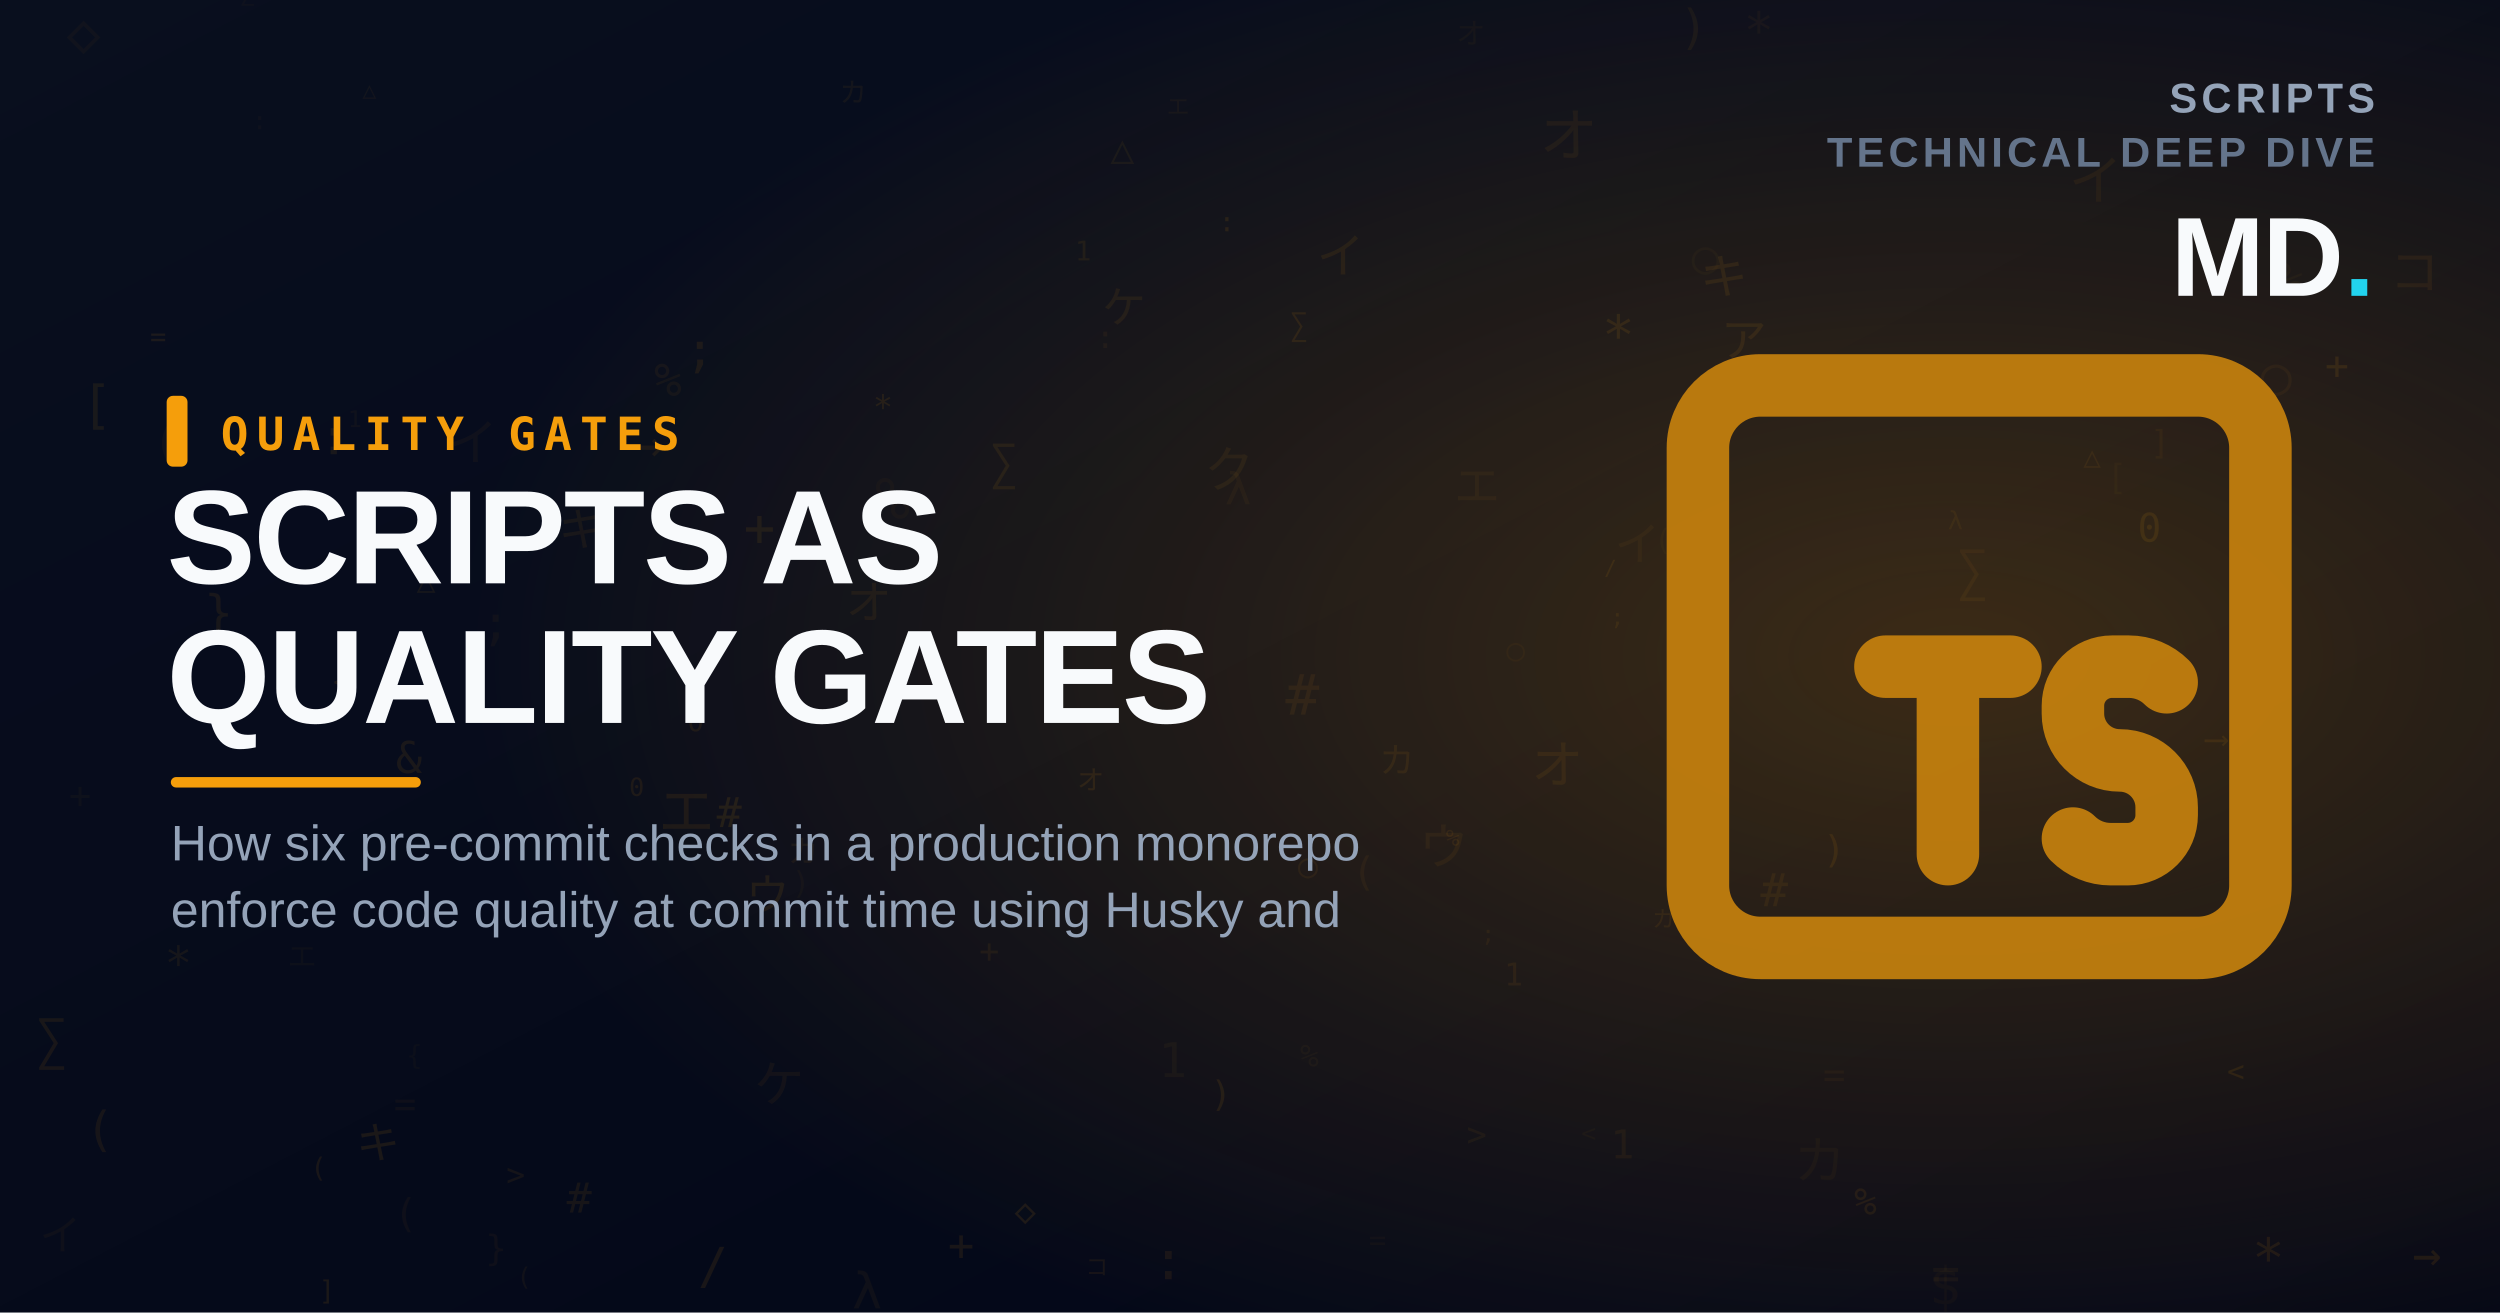
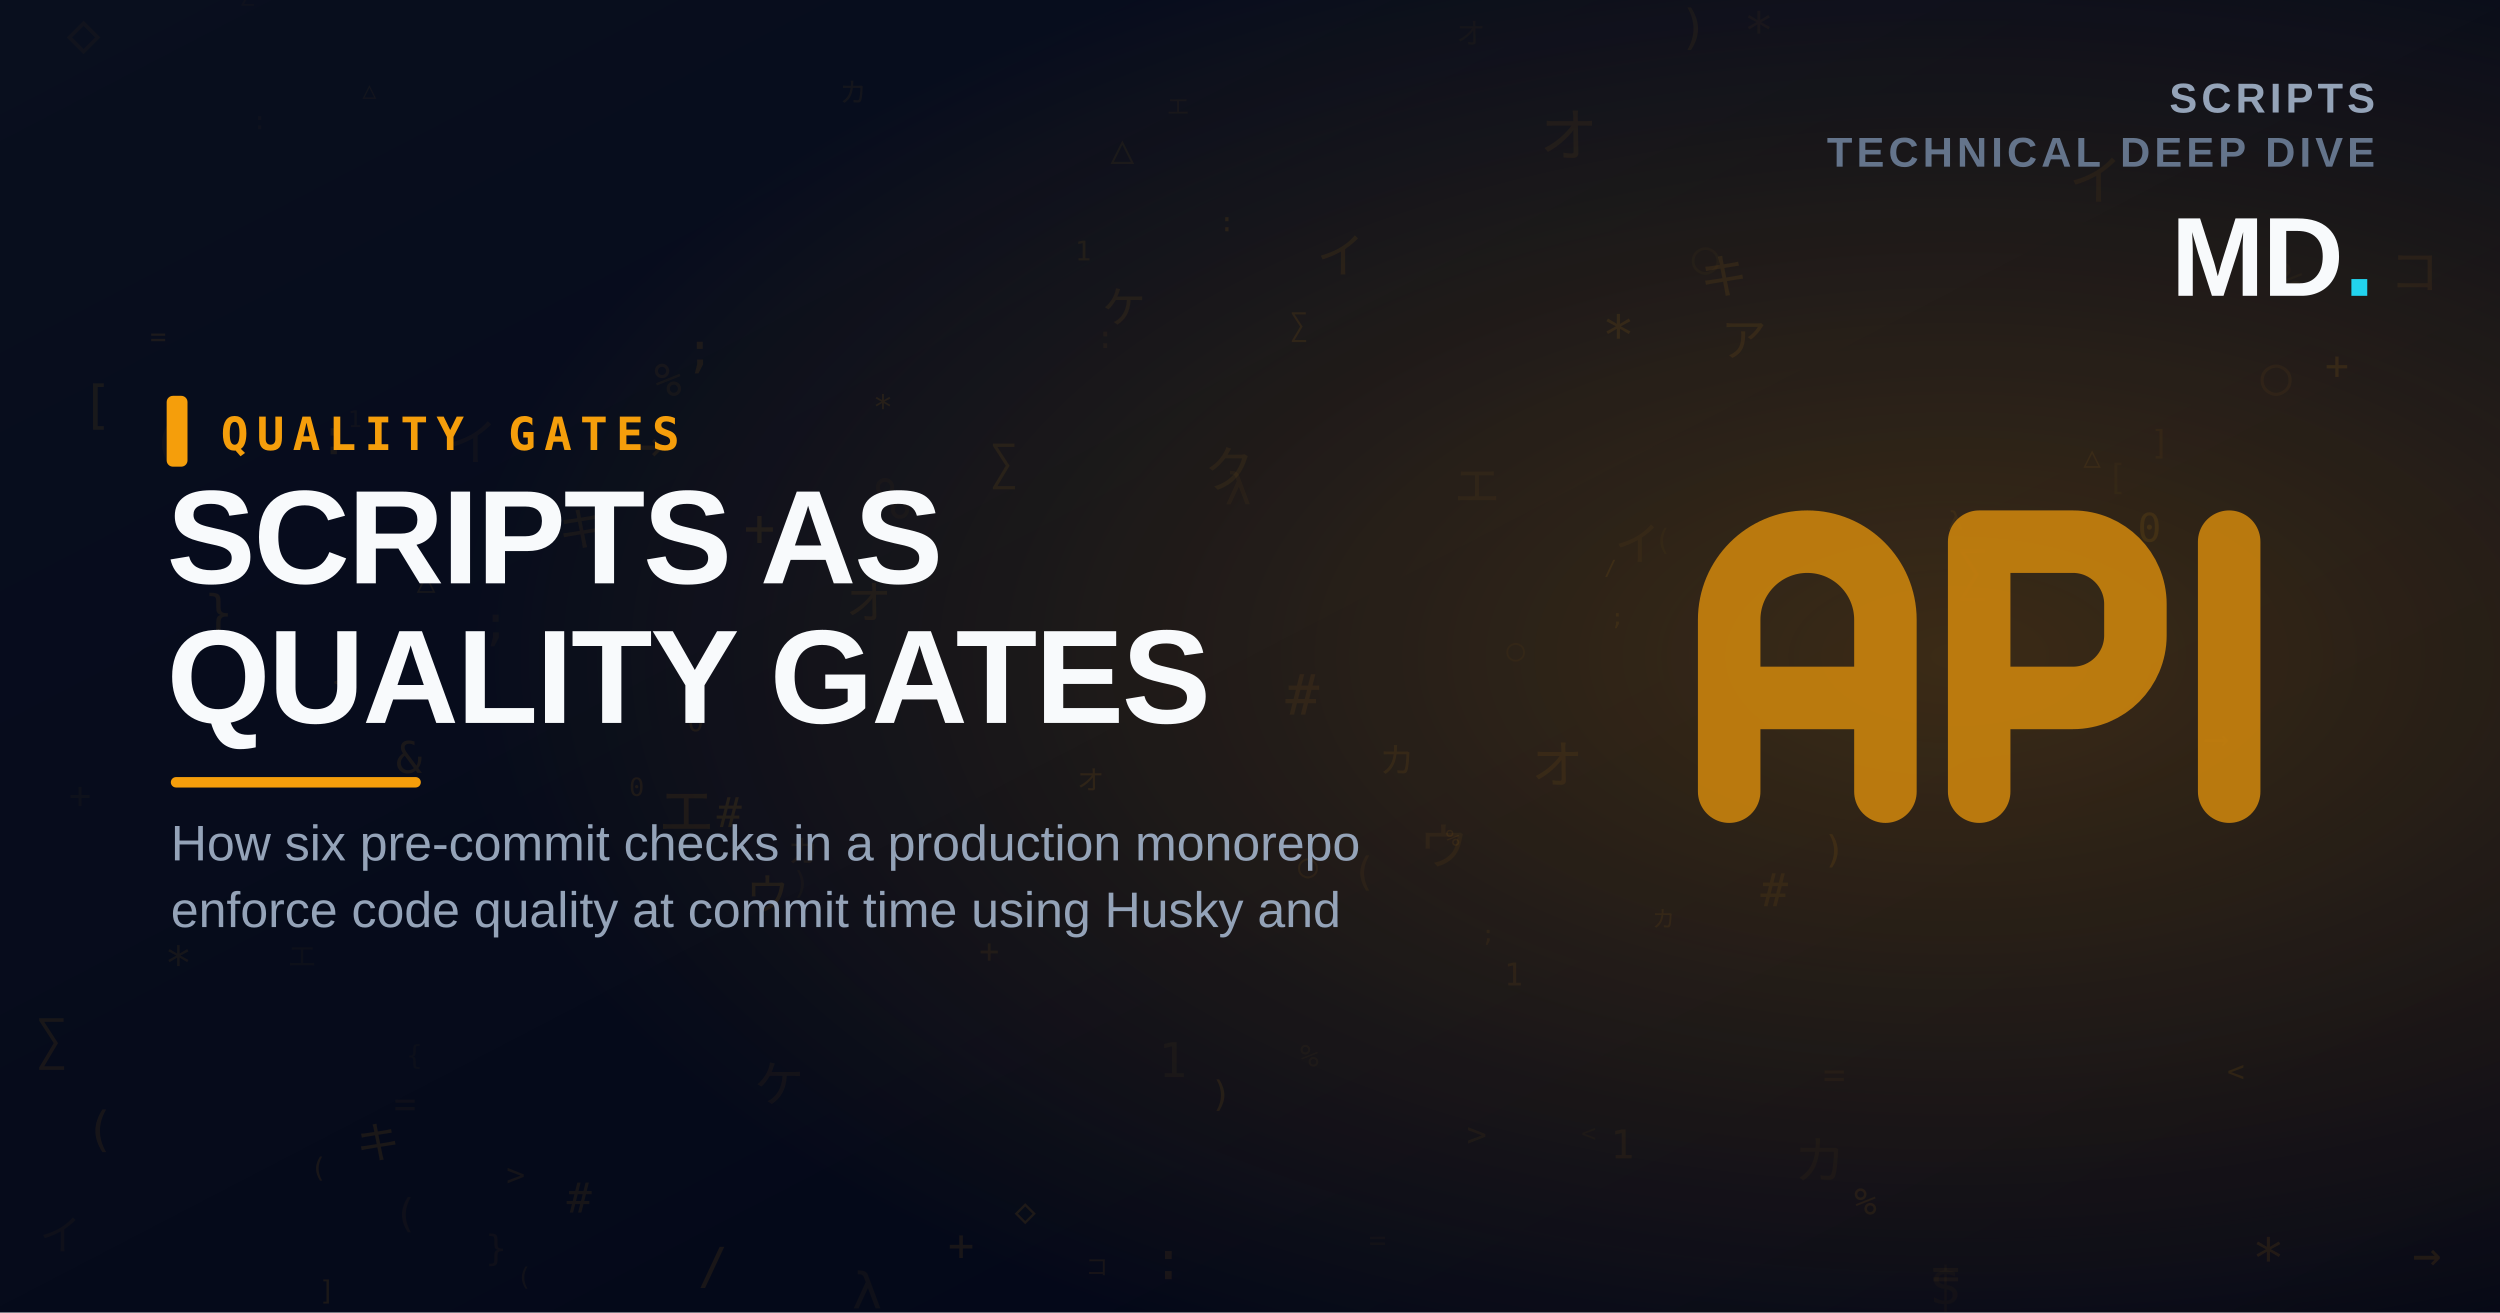
<svg xmlns="http://www.w3.org/2000/svg" viewBox="0 0 1200 630" width="1200" height="630" role="img" aria-label="SCRIPTS AS QUALITY GATES">
  <defs>
    <linearGradient id="bg" x1="0" y1="0" x2="1" y2="1">
      <stop offset="0" stop-color="#0b1120" />
      <stop offset="1" stop-color="#020617" />
    </linearGradient>
    <radialGradient id="glow" cx="0.78" cy="0.5" r="0.6">
      <stop offset="0" stop-color="#f59e0b" stop-opacity="0.28" />
      <stop offset="1" stop-color="#f59e0b" stop-opacity="0" />
    </radialGradient>
  </defs>
  <rect width="1200" height="630" fill="url(#bg)" />
  <g>
    <text x="39" y="203" font-size="25" fill="#f59e0b" opacity="0.094" font-family="ui-monospace, monospace">[</text>
    <text x="272" y="582" font-size="20" fill="#f59e0b" opacity="0.097" font-family="ui-monospace, monospace">#</text>
    <text x="1116" y="182" font-size="19" fill="#f59e0b" opacity="0.118" font-family="ui-monospace, monospace">+</text>
    <text x="153" y="218" font-size="24" fill="#f59e0b" opacity="0.095" font-family="ui-monospace, monospace">:</text>
    <text x="649" y="425" font-size="19" fill="#f59e0b" opacity="0.063" font-family="ui-monospace, monospace">(</text>
    <text x="529" y="155" font-size="21" fill="#f59e0b" opacity="0.085" font-family="ui-monospace, monospace">ケ</text>
    <text x="189" y="589" font-size="19" fill="#f59e0b" opacity="0.047" font-family="ui-monospace, monospace">(</text>
    <text x="357" y="262" font-size="25" fill="#f59e0b" opacity="0.098" font-family="ui-monospace, monospace">+</text>
    <text x="1011" y="235" font-size="17" fill="#f59e0b" opacity="0.038" font-family="ui-monospace, monospace">[</text>
    <text x="578" y="234" font-size="24" fill="#f59e0b" opacity="0.081" font-family="ui-monospace, monospace">ク</text>
    <text x="268" y="262" font-size="22" fill="#f59e0b" opacity="0.081" font-family="ui-monospace, monospace">キ</text>
    <text x="329" y="176" font-size="23" fill="#f59e0b" opacity="0.101" font-family="ui-monospace, monospace">;</text>
    <text x="1092" y="142" font-size="23" fill="#f59e0b" opacity="0.037" font-family="ui-monospace, monospace">%</text>
    <text x="681" y="415" font-size="24" fill="#f59e0b" opacity="0.067" font-family="ui-monospace, monospace">ウ</text>
    <text x="215" y="221" font-size="24" fill="#f59e0b" opacity="0.045" font-family="ui-monospace, monospace">イ</text>
    <text x="1000" y="224" font-size="14" fill="#f59e0b" opacity="0.086" font-family="ui-monospace, monospace">△</text>
    <text x="41" y="550" font-size="23" fill="#f59e0b" opacity="0.090" font-family="ui-monospace, monospace">(</text>
    <text x="475" y="230" font-size="23" fill="#f59e0b" opacity="0.097" font-family="ui-monospace, monospace">∑</text>
    <text x="79" y="470" font-size="22" fill="#f59e0b" opacity="0.088" font-family="ui-monospace, monospace">*</text>
    <text x="153" y="624" font-size="13" fill="#f59e0b" opacity="0.114" font-family="ui-monospace, monospace">]</text>
    <text x="794" y="264" font-size="14" fill="#f59e0b" opacity="0.036" font-family="ui-monospace, monospace">(</text>
    <text x="487" y="587" font-size="17" fill="#f59e0b" opacity="0.119" font-family="ui-monospace, monospace">◇</text>
    <text x="1158" y="610" font-size="23" fill="#f59e0b" opacity="0.114" font-family="ui-monospace, monospace">→</text>
    <text x="935" y="254" font-size="12" fill="#f59e0b" opacity="0.076" font-family="ui-monospace, monospace">λ</text>
    <text x="993" y="96" font-size="26" fill="#f59e0b" opacity="0.070" font-family="ui-monospace, monospace">イ</text>
    <text x="406" y="297" font-size="22" fill="#f59e0b" opacity="0.082" font-family="ui-monospace, monospace">オ</text>
    <text x="694" y="406" font-size="11" fill="#f59e0b" opacity="0.097" font-family="ui-monospace, monospace">%</text>
    <text x="581" y="531" font-size="17" fill="#f59e0b" opacity="0.107" font-family="ui-monospace, monospace">)</text>
    <text x="73" y="220" font-size="23" fill="#f59e0b" opacity="0.044" font-family="ui-monospace, monospace">(</text>
    <text x="32" y="25" font-size="27" fill="#f59e0b" opacity="0.041" font-family="ui-monospace, monospace">◇</text>
    <text x="553" y="614" font-size="26" fill="#f59e0b" opacity="0.097" font-family="ui-monospace, monospace">:</text>
    <text x="837" y="23" font-size="24" fill="#f59e0b" opacity="0.050" font-family="ui-monospace, monospace">*</text>
    <text x="845" y="435" font-size="22" fill="#f59e0b" opacity="0.084" font-family="ui-monospace, monospace">#</text>
    <text x="521" y="612" font-size="11" fill="#f59e0b" opacity="0.093" font-family="ui-monospace, monospace">コ</text>
    <text x="617" y="343" font-size="27" fill="#f59e0b" opacity="0.083" font-family="ui-monospace, monospace">#</text>
    <text x="735" y="376" font-size="25" fill="#f59e0b" opacity="0.086" font-family="ui-monospace, monospace">オ</text>
    <text x="711" y="452" font-size="11" fill="#f59e0b" opacity="0.072" font-family="ui-monospace, monospace">;</text>
    <text x="344" y="397" font-size="20" fill="#f59e0b" opacity="0.119" font-family="ui-monospace, monospace">#</text>
    <text x="585" y="111" font-size="13" fill="#f59e0b" opacity="0.116" font-family="ui-monospace, monospace">:</text>
    <text x="812" y="131" font-size="22" fill="#f59e0b" opacity="0.033" font-family="ui-monospace, monospace">○</text>
    <text x="773" y="300" font-size="11" fill="#f59e0b" opacity="0.095" font-family="ui-monospace, monospace">;</text>
    <text x="560" y="55" font-size="11" fill="#f59e0b" opacity="0.055" font-family="ui-monospace, monospace">エ</text>
    <text x="200" y="284" font-size="15" fill="#f59e0b" opacity="0.088" font-family="ui-monospace, monospace">△</text>
    <text x="704" y="550" font-size="16" fill="#f59e0b" opacity="0.066" font-family="ui-monospace, monospace">&gt;</text>
    <text x="403" y="49" font-size="13" fill="#f59e0b" opacity="0.074" font-family="ui-monospace, monospace">カ</text>
    <text x="195" y="511" font-size="13" fill="#f59e0b" opacity="0.034" font-family="ui-monospace, monospace">{</text>
    <text x="939" y="283" font-size="26" fill="#f59e0b" opacity="0.069" font-family="ui-monospace, monospace">∑</text>
    <text x="380" y="429" font-size="15" fill="#f59e0b" opacity="0.036" font-family="ui-monospace, monospace">)</text>
    <text x="231" y="307" font-size="23" fill="#f59e0b" opacity="0.045" font-family="ui-monospace, monospace">;</text>
    <text x="1147" y="139" font-size="24" fill="#f59e0b" opacity="0.083" font-family="ui-monospace, monospace">コ</text>
    <text x="330" y="351" font-size="13" fill="#f59e0b" opacity="0.096" font-family="ui-monospace, monospace">0</text>
    <text x="698" y="241" font-size="22" fill="#f59e0b" opacity="0.061" font-family="ui-monospace, monospace">エ</text>
    <text x="303" y="222" font-size="26" fill="#f59e0b" opacity="0.100" font-family="ui-monospace, monospace">→</text>
    <text x="358" y="437" font-size="21" fill="#f59e0b" opacity="0.113" font-family="ui-monospace, monospace">ウ</text>
    <text x="793" y="445" font-size="11" fill="#f59e0b" opacity="0.092" font-family="ui-monospace, monospace">カ</text>
    <text x="149" y="565" font-size="13" fill="#f59e0b" opacity="0.104" font-family="ui-monospace, monospace">(</text>
    <text x="526" y="167" font-size="15" fill="#f59e0b" opacity="0.061" font-family="ui-monospace, monospace">:</text>
    <text x="588" y="242" font-size="21" fill="#f59e0b" opacity="0.052" font-family="ui-monospace, monospace">λ</text>
    <text x="517" y="379" font-size="13" fill="#f59e0b" opacity="0.117" font-family="ui-monospace, monospace">オ</text>
    <text x="189" y="536" font-size="18" fill="#f59e0b" opacity="0.048" font-family="ui-monospace, monospace">=</text>
    <text x="1026" y="260" font-size="19" fill="#f59e0b" opacity="0.118" font-family="ui-monospace, monospace">0</text>
    <text x="699" y="21" font-size="14" fill="#f59e0b" opacity="0.045" font-family="ui-monospace, monospace">オ</text>
    <text x="174" y="47" font-size="11" fill="#f59e0b" opacity="0.062" font-family="ui-monospace, monospace">△</text>
    <text x="243" y="569" font-size="15" fill="#f59e0b" opacity="0.085" font-family="ui-monospace, monospace">&gt;</text>
    <text x="775" y="269" font-size="22" fill="#f59e0b" opacity="0.056" font-family="ui-monospace, monospace">イ</text>
    <text x="533" y="78" font-size="19" fill="#f59e0b" opacity="0.073" font-family="ui-monospace, monospace">△</text>
    <text x="875" y="414" font-size="18" fill="#f59e0b" opacity="0.112" font-family="ui-monospace, monospace">)</text>
    <text x="623" y="421" font-size="16" fill="#f59e0b" opacity="0.075" font-family="ui-monospace, monospace">○</text>
    <text x="890" y="583" font-size="18" fill="#f59e0b" opacity="0.095" font-family="ui-monospace, monospace">%</text>
    <text x="816" y="141" font-size="23" fill="#f59e0b" opacity="0.103" font-family="ui-monospace, monospace">キ</text>
    <text x="17" y="508" font-size="26" fill="#f59e0b" opacity="0.100" font-family="ui-monospace, monospace">∑</text>
    <text x="739" y="75" font-size="28" fill="#f59e0b" opacity="0.073" font-family="ui-monospace, monospace">オ</text>
    <text x="1081" y="613" font-size="26" fill="#f59e0b" opacity="0.111" font-family="ui-monospace, monospace">*</text>
    <text x="115" y="0" font-size="13" fill="#f59e0b" opacity="0.031" font-family="ui-monospace, monospace">∑</text>
    <text x="470" y="462" font-size="16" fill="#f59e0b" opacity="0.083" font-family="ui-monospace, monospace">+</text>
    <text x="378" y="414" font-size="15" fill="#f59e0b" opacity="0.070" font-family="ui-monospace, monospace">カ</text>
    <text x="420" y="249" font-size="28" fill="#f59e0b" opacity="0.030" font-family="ui-monospace, monospace">%</text>
    <text x="1032" y="218" font-size="16" fill="#f59e0b" opacity="0.059" font-family="ui-monospace, monospace">]</text>
    <text x="98" y="302" font-size="23" fill="#f59e0b" opacity="0.090" font-family="ui-monospace, monospace">}</text>
    <text x="632" y="131" font-size="23" fill="#f59e0b" opacity="0.093" font-family="ui-monospace, monospace">イ</text>
    <text x="362" y="529" font-size="24" fill="#f59e0b" opacity="0.061" font-family="ui-monospace, monospace">ケ</text>
    <text x="1059" y="360" font-size="16" fill="#f59e0b" opacity="0.111" font-family="ui-monospace, monospace">⟶</text>
    <text x="773" y="556" font-size="19" fill="#f59e0b" opacity="0.072" font-family="ui-monospace, monospace">1</text>
    <text x="556" y="517" font-size="23" fill="#f59e0b" opacity="0.043" font-family="ui-monospace, monospace">1</text>
    <text x="248" y="617" font-size="12" fill="#f59e0b" opacity="0.066" font-family="ui-monospace, monospace">(</text>
    <text x="1069" y="519" font-size="14" fill="#f59e0b" opacity="0.119" font-family="ui-monospace, monospace">&lt;</text>
    <text x="171" y="556" font-size="21" fill="#f59e0b" opacity="0.115" font-family="ui-monospace, monospace">キ</text>
    <text x="190" y="371" font-size="21" fill="#f59e0b" opacity="0.103" font-family="ui-monospace, monospace">&amp;</text>
    <text x="657" y="600" font-size="14" fill="#f59e0b" opacity="0.036" font-family="ui-monospace, monospace">=</text>
    <text x="875" y="522" font-size="18" fill="#f59e0b" opacity="0.050" font-family="ui-monospace, monospace">=</text>
    <text x="19" y="600" font-size="20" fill="#f59e0b" opacity="0.046" font-family="ui-monospace, monospace">イ</text>
    <text x="335" y="616" font-size="24" fill="#f59e0b" opacity="0.108" font-family="ui-monospace, monospace">/</text>
    <text x="619" y="161" font-size="15" fill="#f59e0b" opacity="0.111" font-family="ui-monospace, monospace">∑</text>
    <text x="160" y="331" font-size="11" fill="#f59e0b" opacity="0.111" font-family="ui-monospace, monospace">&lt;</text>
    <text x="723" y="317" font-size="15" fill="#f59e0b" opacity="0.045" font-family="ui-monospace, monospace">○</text>
    <text x="516" y="125" font-size="13" fill="#f59e0b" opacity="0.089" font-family="ui-monospace, monospace">1</text>
    <text x="455" y="605" font-size="21" fill="#f59e0b" opacity="0.108" font-family="ui-monospace, monospace">+</text>
    <text x="409" y="628" font-size="24" fill="#f59e0b" opacity="0.056" font-family="ui-monospace, monospace">λ</text>
    <text x="233" y="605" font-size="17" fill="#f59e0b" opacity="0.047" font-family="ui-monospace, monospace">}</text>
    <text x="314" y="190" font-size="22" fill="#f59e0b" opacity="0.064" font-family="ui-monospace, monospace">%</text>
    <text x="806" y="21" font-size="23" fill="#f59e0b" opacity="0.067" font-family="ui-monospace, monospace">)</text>
    <text x="316" y="399" font-size="27" fill="#f59e0b" opacity="0.101" font-family="ui-monospace, monospace">エ</text>
    <text x="927" y="619" font-size="23" fill="#f59e0b" opacity="0.059" font-family="ui-monospace, monospace">=</text>
    <text x="121" y="62" font-size="12" fill="#f59e0b" opacity="0.034" font-family="ui-monospace, monospace">:</text>
    <text x="662" y="371" font-size="17" fill="#f59e0b" opacity="0.101" font-family="ui-monospace, monospace">カ</text>
    <text x="826" y="171" font-size="22" fill="#f59e0b" opacity="0.106" font-family="ui-monospace, monospace">ア</text>
    <text x="770" y="276" font-size="10" fill="#f59e0b" opacity="0.109" font-family="ui-monospace, monospace">/</text>
    <text x="33" y="388" font-size="18" fill="#f59e0b" opacity="0.038" font-family="ui-monospace, monospace">+</text>
    <text x="138" y="464" font-size="14" fill="#f59e0b" opacity="0.039" font-family="ui-monospace, monospace">エ</text>
    <text x="419" y="201" font-size="16" fill="#f59e0b" opacity="0.110" font-family="ui-monospace, monospace">*</text>
    <text x="769" y="170" font-size="26" fill="#f59e0b" opacity="0.114" font-family="ui-monospace, monospace">*</text>
    <text x="759" y="548" font-size="12" fill="#f59e0b" opacity="0.036" font-family="ui-monospace, monospace">&lt;</text>
    <text x="167" y="205" font-size="11" fill="#f59e0b" opacity="0.046" font-family="ui-monospace, monospace">1</text>
    <text x="926" y="626" font-size="25" fill="#f59e0b" opacity="0.039" font-family="ui-monospace, monospace">$</text>
    <text x="624" y="512" font-size="15" fill="#f59e0b" opacity="0.045" font-family="ui-monospace, monospace">%</text>
    <text x="72" y="166" font-size="13" fill="#f59e0b" opacity="0.107" font-family="ui-monospace, monospace">=</text>
    <text x="1085" y="189" font-size="25" fill="#f59e0b" opacity="0.060" font-family="ui-monospace, monospace">○</text>
    <text x="722" y="473" font-size="15" fill="#f59e0b" opacity="0.079" font-family="ui-monospace, monospace">1</text>
    <text x="861" y="566" font-size="25" fill="#f59e0b" opacity="0.040" font-family="ui-monospace, monospace">カ</text>
    <text x="302" y="382" font-size="12" fill="#f59e0b" opacity="0.103" font-family="ui-monospace, monospace">0</text>
  </g>
  <rect width="1200" height="630" fill="url(#glow)" />
  <g>
    <g transform="translate(770.0 140.0) scale(15.000)" opacity="0.9">
-       <g fill="none" stroke="#f59e0b" stroke-linecap="round" stroke-linejoin="round" stroke-width="2">
-         <path d="M15 17.5c.32.32.754.5 1.207.5h.543c.69 0 1.25-.56 1.25-1.25v-.25a1.5 1.5 0 0 0-1.5-1.5a1.5 1.5 0 0 1-1.5-1.5v-.25c0-.69.56-1.25 1.25-1.25h.543c.453 0 .887.18 1.207.5M9 12h4m-2 0v6" />
-         <path d="M21 19V5a2 2 0 0 0-2-2H5a2 2 0 0 0-2 2v14a2 2 0 0 0 2 2h14a2 2 0 0 0 2-2" />
-       </g>
+       <path fill="none" stroke="#f59e0b" stroke-linecap="round" stroke-linejoin="round" stroke-width="2" d="M4 13h5m3 3V8h3a2 2 0 0 1 2 2v1a2 2 0 0 1-2 2h-3m8-5v8M9 16v-5.5a2.5 2.5 0 0 0-5 0V16" />
    </g>
  </g>
  <rect width="1200" height="630" fill="#020617" opacity="0.18" />
  <g font-family="Arial, Helvetica, sans-serif">
    <text x="1140" y="54" text-anchor="end" font-size="20" font-weight="700" letter-spacing="2" fill="#94a3b8">SCRIPTS</text>
    <text x="1140" y="80" text-anchor="end" font-size="20" font-weight="700" letter-spacing="2" fill="#64748b">TECHNICAL DEEP DIVE</text>
    <text x="1140" y="142" text-anchor="end" font-size="54" font-weight="900" letter-spacing="-1" fill="#f8fafc">MD<tspan fill="#22d3ee">.</tspan>
    </text>
  </g>
  <g font-family="ui-monospace, SFMono-Regular, Menlo, monospace">
    <rect x="80" y="190" width="10" height="34" rx="3" fill="#f59e0b" />
    <text x="106" y="216" font-size="22" font-weight="700" letter-spacing="4" fill="#f59e0b">QUALITY GATES</text>
  </g>
  <text x="80" y="280" font-family="Arial, Helvetica, sans-serif" font-size="64" font-weight="900" letter-spacing="-1" fill="#f8fafc">SCRIPTS AS</text>
  <text x="80" y="347" font-family="Arial, Helvetica, sans-serif" font-size="64" font-weight="900" letter-spacing="-1" fill="#f8fafc">QUALITY GATES</text>
  <rect x="82" y="373" width="120" height="5" rx="2.5" fill="#f59e0b" />
  <text x="82" y="413" font-size="24" fill="#94a3b8" font-family="Arial, Helvetica, sans-serif">How six pre-commit checks in a production monorepo</text>
  <text x="82" y="445" font-size="24" fill="#94a3b8" font-family="Arial, Helvetica, sans-serif">enforce code quality at commit time using Husky and</text>
</svg>
